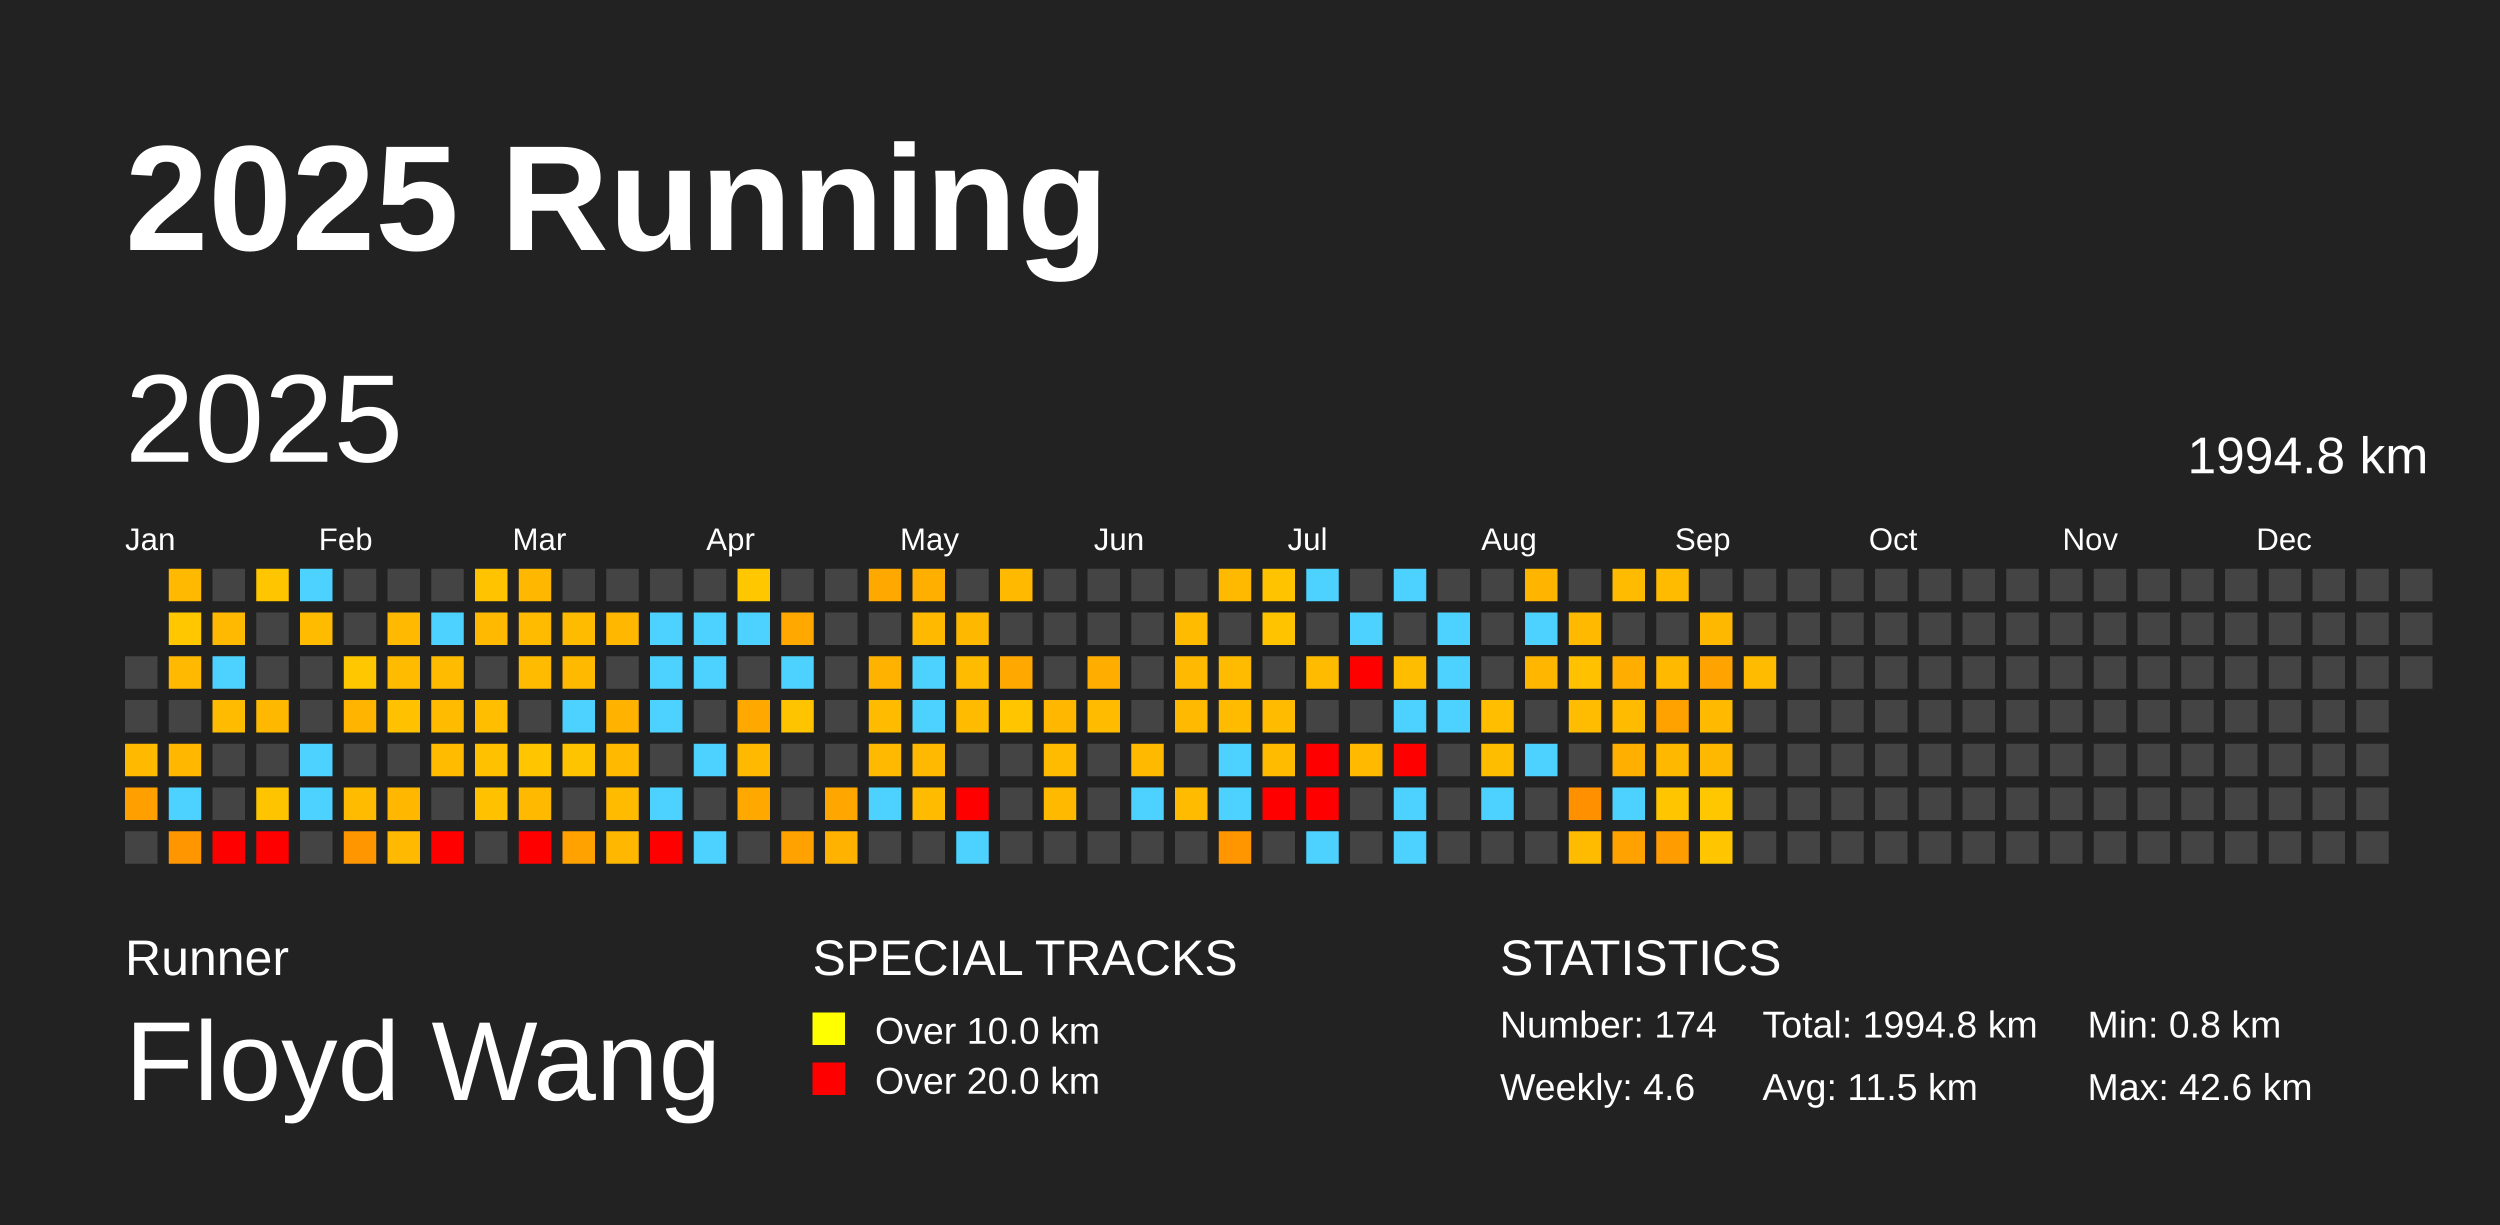
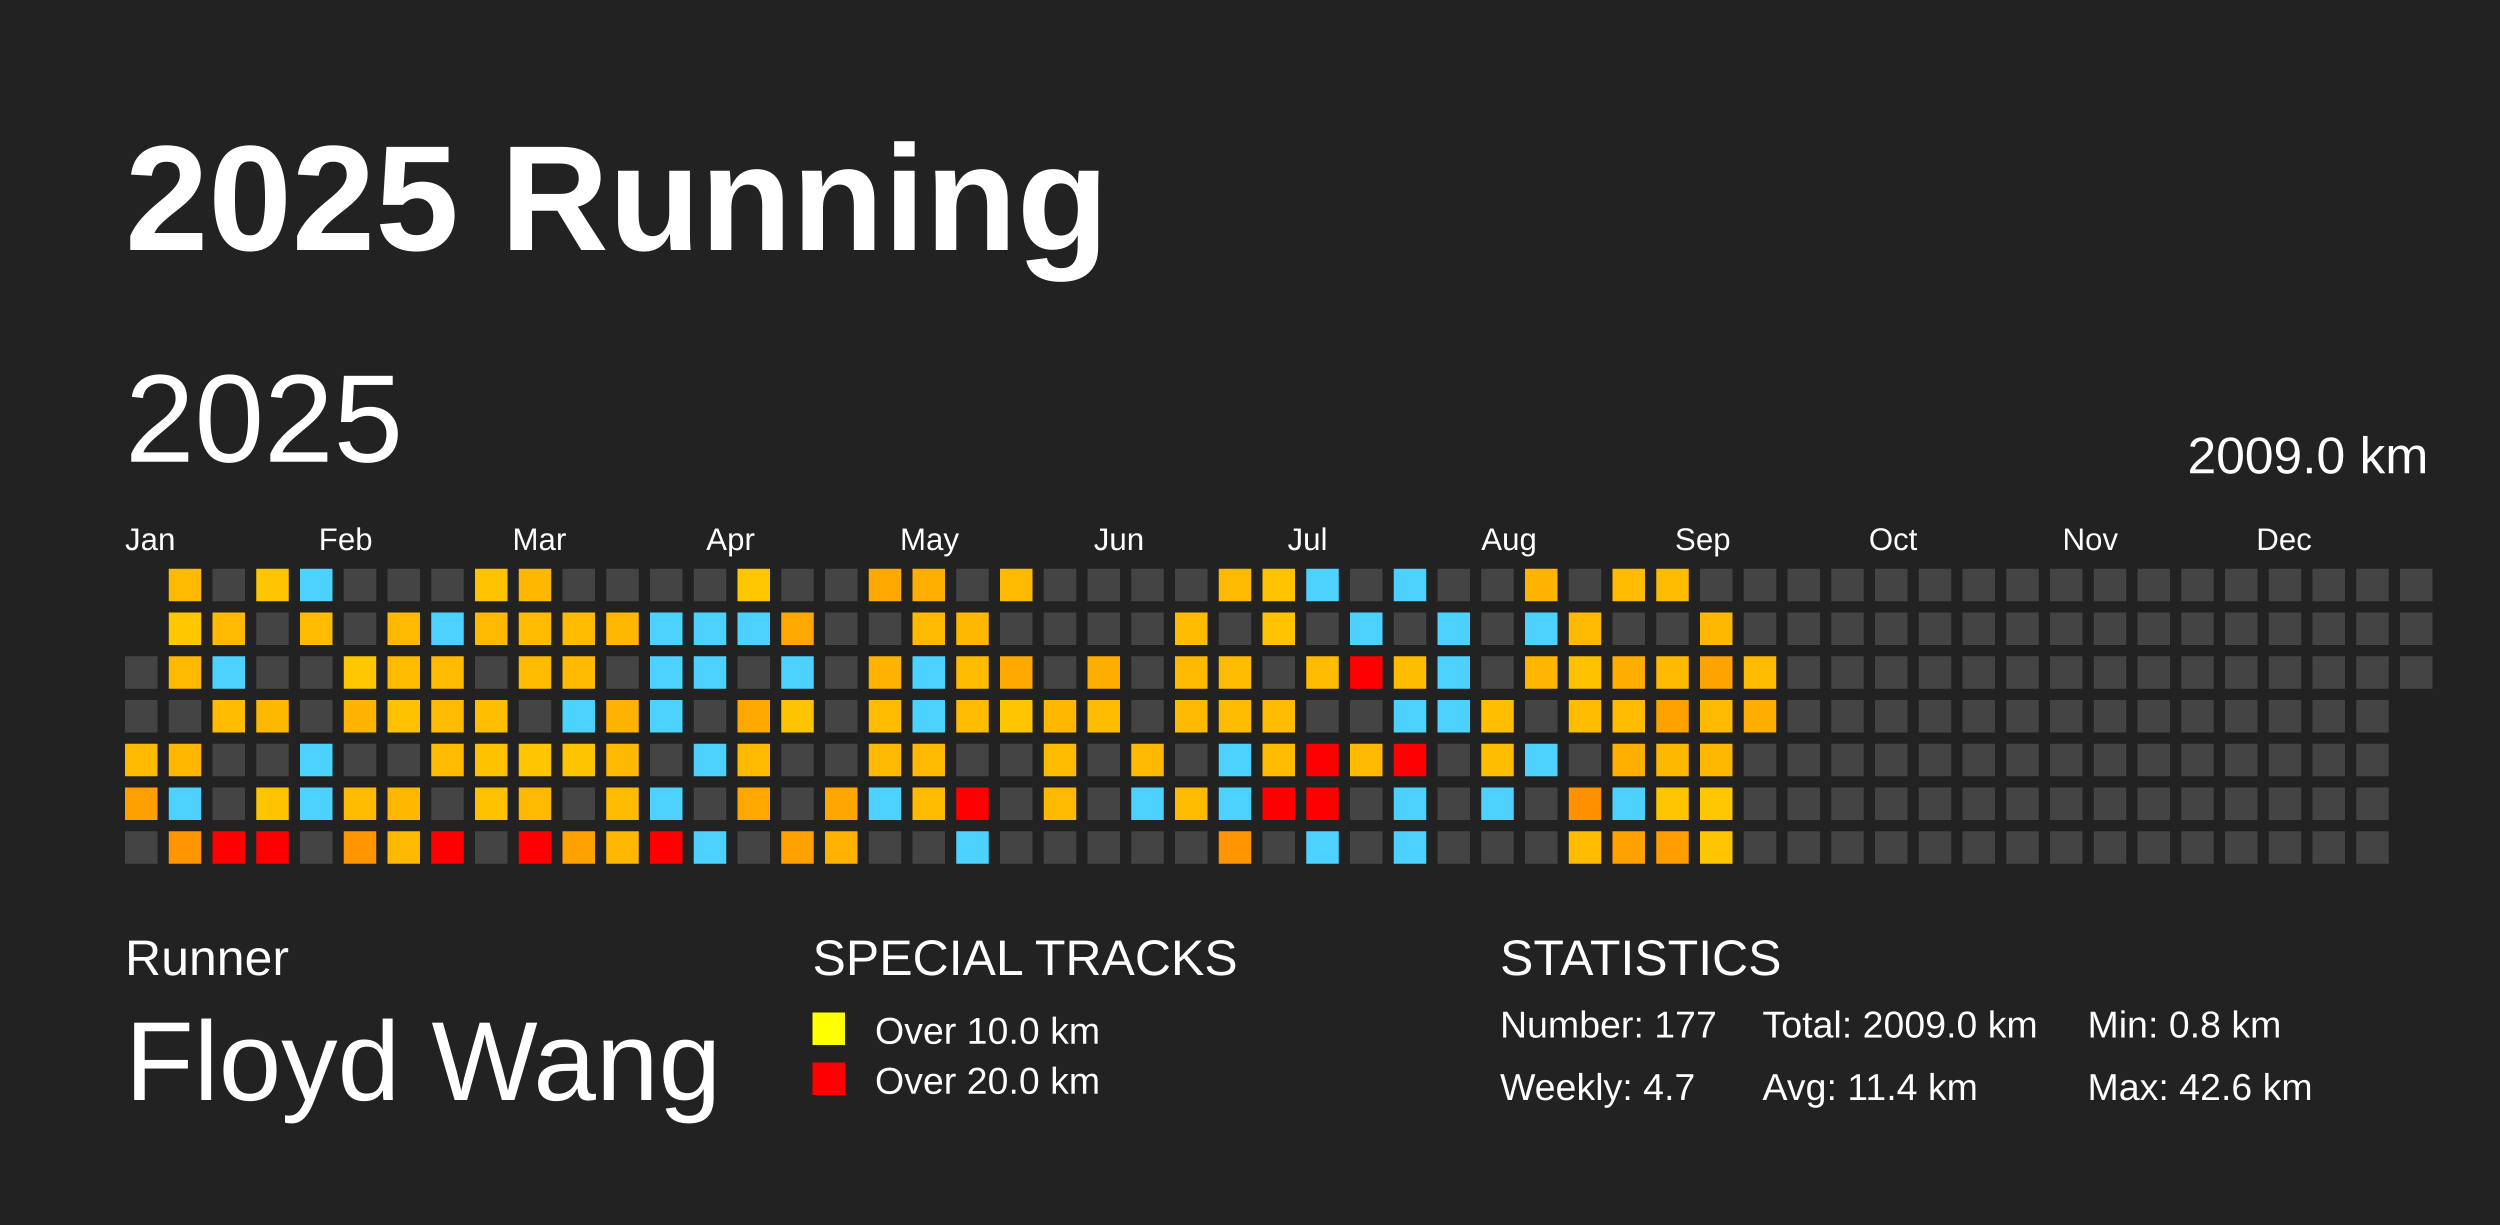
<svg xmlns="http://www.w3.org/2000/svg" baseProfile="full" height="98mm" version="1.1" viewBox="0,0,200,98" width="200mm">
  <defs />
  <rect fill="#222222" height="98" width="200" x="0" y="0" />
  <text fill="#FFFFFF" style="font-size:12px; font-family:Arial; font-weight:bold;" x="10" y="20">2025 Running</text>
  <text fill="#FFFFFF" style="font-size:4px; font-family:Arial" x="10" y="78">Runner</text>
  <text fill="#FFFFFF" style="font-size:9px; font-family:Arial" x="10" y="88">Floyd Wang</text>
  <text fill="#FFFFFF" style="font-size:4px; font-family:Arial" x="65" y="78">SPECIAL TRACKS</text>
  <rect fill="yellow" height="2.6" width="2.6" x="65" y="81" />
  <text fill="#FFFFFF" style="font-size:3px; font-family:Arial" x="70" y="83.5">Over 10.0 km</text>
  <rect fill="red" height="2.6" width="2.6" x="65" y="85" />
  <text fill="#FFFFFF" style="font-size:3px; font-family:Arial" x="70" y="87.5">Over 20.0 km</text>
  <text fill="#FFFFFF" style="font-size:4px; font-family:Arial" x="120" y="78">STATISTICS</text>
-   <text fill="#FFFFFF" style="font-size:3px; font-family:Arial" x="120" y="83">Number: 174</text>
-   <text fill="#FFFFFF" style="font-size:3px; font-family:Arial" x="120" y="88">Weekly: 4.6</text>
-   <text fill="#FFFFFF" style="font-size:3px; font-family:Arial" x="141" y="83">Total: 1994.8 km</text>
-   <text fill="#FFFFFF" style="font-size:3px; font-family:Arial" x="141" y="88">Avg: 11.5 km</text>
+   <text fill="#FFFFFF" style="font-size:3px; font-family:Arial" x="120" y="83">Number: 177</text>
+   <text fill="#FFFFFF" style="font-size:3px; font-family:Arial" x="120" y="88">Weekly: 4.7</text>
+   <text fill="#FFFFFF" style="font-size:3px; font-family:Arial" x="141" y="83">Total: 2009.0 km</text>
+   <text fill="#FFFFFF" style="font-size:3px; font-family:Arial" x="141" y="88">Avg: 11.4 km</text>
  <text fill="#FFFFFF" style="font-size:3px; font-family:Arial" x="167" y="83">Min: 0.8 km</text>
  <text fill="#FFFFFF" style="font-size:3px; font-family:Arial" x="167" y="88">Max: 42.6 km</text>
  <text dominant-baseline="hanging" fill="#FFFFFF" style="font-size:10.0px; font-family:Arial;" x="10" y="30">2025</text>
-   <text dominant-baseline="hanging" fill="#FFFFFF" style="font-size:4.125px; font-family:Arial;" x="175" y="35">1994.8 km</text>
+   <text dominant-baseline="hanging" fill="#FFFFFF" style="font-size:4.125px; font-family:Arial;" x="175" y="35">2009.0 km</text>
  <text fill="#FFFFFF" style="font-size:2.5px; font-family:Arial" x="10.0" y="44">Jan</text>
  <text fill="#FFFFFF" style="font-size:2.5px; font-family:Arial" x="25.5" y="44">Feb</text>
  <text fill="#FFFFFF" style="font-size:2.5px; font-family:Arial" x="41.0" y="44">Mar</text>
  <text fill="#FFFFFF" style="font-size:2.5px; font-family:Arial" x="56.5" y="44">Apr</text>
  <text fill="#FFFFFF" style="font-size:2.5px; font-family:Arial" x="72.0" y="44">May</text>
  <text fill="#FFFFFF" style="font-size:2.5px; font-family:Arial" x="87.5" y="44">Jun</text>
  <text fill="#FFFFFF" style="font-size:2.5px; font-family:Arial" x="103.0" y="44">Jul</text>
  <text fill="#FFFFFF" style="font-size:2.5px; font-family:Arial" x="118.5" y="44">Aug</text>
  <text fill="#FFFFFF" style="font-size:2.5px; font-family:Arial" x="134.0" y="44">Sep</text>
  <text fill="#FFFFFF" style="font-size:2.5px; font-family:Arial" x="149.5" y="44">Oct</text>
  <text fill="#FFFFFF" style="font-size:2.5px; font-family:Arial" x="165.0" y="44">Nov</text>
  <text fill="#FFFFFF" style="font-size:2.5px; font-family:Arial" x="180.5" y="44">Dec</text>
  <rect fill="#444444" height="2.6" width="2.6" x="10.0" y="52.5" />
  <rect fill="#444444" height="2.6" width="2.6" x="10.0" y="56.0" />
  <rect fill="#ffba00" height="2.6" width="2.6" x="10.0" y="59.5" />
  <rect fill="#ff9f00" height="2.6" width="2.6" x="10.0" y="63.0" />
  <rect fill="#444444" height="2.6" width="2.6" x="10.0" y="66.5" />
  <rect fill="#ffb900" height="2.6" width="2.6" x="13.5" y="45.5" />
  <rect fill="#ffc700" height="2.6" width="2.6" x="13.5" y="49.0" />
  <rect fill="#ffb900" height="2.6" width="2.6" x="13.5" y="52.5" />
  <rect fill="#444444" height="2.6" width="2.6" x="13.5" y="56.0" />
  <rect fill="#ffb700" height="2.6" width="2.6" x="13.5" y="59.5" />
  <rect fill="#4dd2ff" height="2.6" width="2.6" x="13.5" y="63.0" />
  <rect fill="#ff9600" height="2.6" width="2.6" x="13.5" y="66.5" />
  <rect fill="#444444" height="2.6" width="2.6" x="17.0" y="45.5" />
  <rect fill="#ffb900" height="2.6" width="2.6" x="17.0" y="49.0" />
  <rect fill="#4dd2ff" height="2.6" width="2.6" x="17.0" y="52.5" />
  <rect fill="#ffbb00" height="2.6" width="2.6" x="17.0" y="56.0" />
  <rect fill="#444444" height="2.6" width="2.6" x="17.0" y="59.5" />
  <rect fill="#444444" height="2.6" width="2.6" x="17.0" y="63.0" />
  <rect fill="red" height="2.6" width="2.6" x="17.0" y="66.5" />
  <rect fill="#ffc600" height="2.6" width="2.6" x="20.5" y="45.5" />
  <rect fill="#444444" height="2.6" width="2.6" x="20.5" y="49.0" />
  <rect fill="#444444" height="2.6" width="2.6" x="20.5" y="52.5" />
  <rect fill="#ffb800" height="2.6" width="2.6" x="20.5" y="56.0" />
  <rect fill="#444444" height="2.6" width="2.6" x="20.5" y="59.5" />
  <rect fill="#ffc400" height="2.6" width="2.6" x="20.5" y="63.0" />
  <rect fill="red" height="2.6" width="2.6" x="20.5" y="66.5" />
  <rect fill="#4dd2ff" height="2.6" width="2.6" x="24.0" y="45.5" />
  <rect fill="#ffbb00" height="2.6" width="2.6" x="24.0" y="49.0" />
  <rect fill="#444444" height="2.6" width="2.6" x="24.0" y="52.5" />
  <rect fill="#444444" height="2.6" width="2.6" x="24.0" y="56.0" />
  <rect fill="#4dd2ff" height="2.6" width="2.6" x="24.0" y="59.5" />
  <rect fill="#4dd2ff" height="2.6" width="2.6" x="24.0" y="63.0" />
  <rect fill="#444444" height="2.6" width="2.6" x="24.0" y="66.5" />
  <rect fill="#444444" height="2.6" width="2.6" x="27.5" y="45.5" />
  <rect fill="#444444" height="2.6" width="2.6" x="27.5" y="49.0" />
  <rect fill="#ffc700" height="2.6" width="2.6" x="27.5" y="52.5" />
  <rect fill="#ffb400" height="2.6" width="2.6" x="27.5" y="56.0" />
  <rect fill="#444444" height="2.6" width="2.6" x="27.5" y="59.5" />
  <rect fill="#ffbb00" height="2.6" width="2.6" x="27.5" y="63.0" />
  <rect fill="#ff9600" height="2.6" width="2.6" x="27.5" y="66.5" />
  <rect fill="#444444" height="2.6" width="2.6" x="31.0" y="45.5" />
  <rect fill="#ffb900" height="2.6" width="2.6" x="31.0" y="49.0" />
  <rect fill="#ffbb00" height="2.6" width="2.6" x="31.0" y="52.5" />
  <rect fill="#ffc100" height="2.6" width="2.6" x="31.0" y="56.0" />
  <rect fill="#444444" height="2.6" width="2.6" x="31.0" y="59.5" />
  <rect fill="#ffb700" height="2.6" width="2.6" x="31.0" y="63.0" />
  <rect fill="#ffb900" height="2.6" width="2.6" x="31.0" y="66.5" />
  <rect fill="#444444" height="2.6" width="2.6" x="34.5" y="45.5" />
  <rect fill="#4dd2ff" height="2.6" width="2.6" x="34.5" y="49.0" />
  <rect fill="#ffbb00" height="2.6" width="2.6" x="34.5" y="52.5" />
  <rect fill="#ffbb00" height="2.6" width="2.6" x="34.5" y="56.0" />
  <rect fill="#ffbb00" height="2.6" width="2.6" x="34.5" y="59.5" />
  <rect fill="#444444" height="2.6" width="2.6" x="34.5" y="63.0" />
  <rect fill="red" height="2.6" width="2.6" x="34.5" y="66.5" />
  <rect fill="#ffc300" height="2.6" width="2.6" x="38.0" y="45.5" />
  <rect fill="#ffb900" height="2.6" width="2.6" x="38.0" y="49.0" />
  <rect fill="#444444" height="2.6" width="2.6" x="38.0" y="52.5" />
  <rect fill="#ffbe00" height="2.6" width="2.6" x="38.0" y="56.0" />
  <rect fill="#ffc100" height="2.6" width="2.6" x="38.0" y="59.5" />
  <rect fill="#ffc100" height="2.6" width="2.6" x="38.0" y="63.0" />
  <rect fill="#444444" height="2.6" width="2.6" x="38.0" y="66.5" />
  <rect fill="#ffb700" height="2.6" width="2.6" x="41.5" y="45.5" />
  <rect fill="#ffbb00" height="2.6" width="2.6" x="41.5" y="49.0" />
  <rect fill="#ffbb00" height="2.6" width="2.6" x="41.5" y="52.5" />
  <rect fill="#444444" height="2.6" width="2.6" x="41.5" y="56.0" />
  <rect fill="#ffc600" height="2.6" width="2.6" x="41.5" y="59.5" />
  <rect fill="#ffba00" height="2.6" width="2.6" x="41.5" y="63.0" />
  <rect fill="red" height="2.6" width="2.6" x="41.5" y="66.5" />
  <rect fill="#444444" height="2.6" width="2.6" x="45.0" y="45.5" />
  <rect fill="#ffbb00" height="2.6" width="2.6" x="45.0" y="49.0" />
  <rect fill="#ffba00" height="2.6" width="2.6" x="45.0" y="52.5" />
  <rect fill="#4dd2ff" height="2.6" width="2.6" x="45.0" y="56.0" />
  <rect fill="#ffc400" height="2.6" width="2.6" x="45.0" y="59.5" />
  <rect fill="#444444" height="2.6" width="2.6" x="45.0" y="63.0" />
  <rect fill="#ffa200" height="2.6" width="2.6" x="45.0" y="66.5" />
  <rect fill="#444444" height="2.6" width="2.6" x="48.5" y="45.5" />
  <rect fill="#ffb700" height="2.6" width="2.6" x="48.5" y="49.0" />
  <rect fill="#444444" height="2.6" width="2.6" x="48.5" y="52.5" />
  <rect fill="#ffb200" height="2.6" width="2.6" x="48.5" y="56.0" />
  <rect fill="#ffba00" height="2.6" width="2.6" x="48.5" y="59.5" />
  <rect fill="#ffbb00" height="2.6" width="2.6" x="48.5" y="63.0" />
  <rect fill="#ffb700" height="2.6" width="2.6" x="48.5" y="66.5" />
  <rect fill="#444444" height="2.6" width="2.6" x="52.0" y="45.5" />
  <rect fill="#4dd2ff" height="2.6" width="2.6" x="52.0" y="49.0" />
  <rect fill="#4dd2ff" height="2.6" width="2.6" x="52.0" y="52.5" />
  <rect fill="#4dd2ff" height="2.6" width="2.6" x="52.0" y="56.0" />
  <rect fill="#444444" height="2.6" width="2.6" x="52.0" y="59.5" />
  <rect fill="#4dd2ff" height="2.6" width="2.6" x="52.0" y="63.0" />
  <rect fill="red" height="2.6" width="2.6" x="52.0" y="66.5" />
  <rect fill="#444444" height="2.6" width="2.6" x="55.5" y="45.5" />
  <rect fill="#4dd2ff" height="2.6" width="2.6" x="55.5" y="49.0" />
  <rect fill="#4dd2ff" height="2.6" width="2.6" x="55.5" y="52.5" />
  <rect fill="#444444" height="2.6" width="2.6" x="55.5" y="56.0" />
  <rect fill="#4dd2ff" height="2.6" width="2.6" x="55.5" y="59.5" />
  <rect fill="#444444" height="2.6" width="2.6" x="55.5" y="63.0" />
  <rect fill="#4dd2ff" height="2.6" width="2.6" x="55.5" y="66.5" />
  <rect fill="#ffc700" height="2.6" width="2.6" x="59.0" y="45.5" />
  <rect fill="#4dd2ff" height="2.6" width="2.6" x="59.0" y="49.0" />
  <rect fill="#444444" height="2.6" width="2.6" x="59.0" y="52.5" />
  <rect fill="#ffa900" height="2.6" width="2.6" x="59.0" y="56.0" />
  <rect fill="#ffb900" height="2.6" width="2.6" x="59.0" y="59.5" />
  <rect fill="#ffa900" height="2.6" width="2.6" x="59.0" y="63.0" />
  <rect fill="#444444" height="2.6" width="2.6" x="59.0" y="66.5" />
  <rect fill="#444444" height="2.6" width="2.6" x="62.5" y="45.5" />
  <rect fill="#ffa900" height="2.6" width="2.6" x="62.5" y="49.0" />
  <rect fill="#4dd2ff" height="2.6" width="2.6" x="62.5" y="52.5" />
  <rect fill="#ffc400" height="2.6" width="2.6" x="62.5" y="56.0" />
  <rect fill="#444444" height="2.6" width="2.6" x="62.5" y="59.5" />
  <rect fill="#444444" height="2.6" width="2.6" x="62.5" y="63.0" />
  <rect fill="#ffa200" height="2.6" width="2.6" x="62.5" y="66.5" />
  <rect fill="#444444" height="2.6" width="2.6" x="66.0" y="45.5" />
  <rect fill="#444444" height="2.6" width="2.6" x="66.0" y="49.0" />
  <rect fill="#444444" height="2.6" width="2.6" x="66.0" y="52.5" />
  <rect fill="#444444" height="2.6" width="2.6" x="66.0" y="56.0" />
  <rect fill="#444444" height="2.6" width="2.6" x="66.0" y="59.5" />
  <rect fill="#ffa700" height="2.6" width="2.6" x="66.0" y="63.0" />
  <rect fill="#ffb300" height="2.6" width="2.6" x="66.0" y="66.5" />
  <rect fill="#ffa900" height="2.6" width="2.6" x="69.5" y="45.5" />
  <rect fill="#444444" height="2.6" width="2.6" x="69.5" y="49.0" />
  <rect fill="#ffb200" height="2.6" width="2.6" x="69.5" y="52.5" />
  <rect fill="#ffbb00" height="2.6" width="2.6" x="69.5" y="56.0" />
  <rect fill="#ffb900" height="2.6" width="2.6" x="69.5" y="59.5" />
  <rect fill="#4dd2ff" height="2.6" width="2.6" x="69.5" y="63.0" />
  <rect fill="#444444" height="2.6" width="2.6" x="69.5" y="66.5" />
  <rect fill="#ffaf00" height="2.6" width="2.6" x="73.0" y="45.5" />
  <rect fill="#ffba00" height="2.6" width="2.6" x="73.0" y="49.0" />
  <rect fill="#4dd2ff" height="2.6" width="2.6" x="73.0" y="52.5" />
  <rect fill="#4dd2ff" height="2.6" width="2.6" x="73.0" y="56.0" />
  <rect fill="#ffb900" height="2.6" width="2.6" x="73.0" y="59.5" />
  <rect fill="#ffbb00" height="2.6" width="2.6" x="73.0" y="63.0" />
  <rect fill="#444444" height="2.6" width="2.6" x="73.0" y="66.5" />
  <rect fill="#444444" height="2.6" width="2.6" x="76.5" y="45.5" />
  <rect fill="#ffb800" height="2.6" width="2.6" x="76.5" y="49.0" />
  <rect fill="#ffbb00" height="2.6" width="2.6" x="76.5" y="52.5" />
  <rect fill="#ffbb00" height="2.6" width="2.6" x="76.5" y="56.0" />
  <rect fill="#444444" height="2.6" width="2.6" x="76.5" y="59.5" />
  <rect fill="red" height="2.6" width="2.6" x="76.5" y="63.0" />
  <rect fill="#4dd2ff" height="2.6" width="2.6" x="76.5" y="66.5" />
  <rect fill="#ffba00" height="2.6" width="2.6" x="80.0" y="45.5" />
  <rect fill="#444444" height="2.6" width="2.6" x="80.0" y="49.0" />
  <rect fill="#ffa800" height="2.6" width="2.6" x="80.0" y="52.5" />
  <rect fill="#ffc600" height="2.6" width="2.6" x="80.0" y="56.0" />
  <rect fill="#444444" height="2.6" width="2.6" x="80.0" y="59.5" />
  <rect fill="#444444" height="2.6" width="2.6" x="80.0" y="63.0" />
  <rect fill="#444444" height="2.6" width="2.6" x="80.0" y="66.5" />
  <rect fill="#444444" height="2.6" width="2.6" x="83.5" y="45.5" />
  <rect fill="#444444" height="2.6" width="2.6" x="83.5" y="49.0" />
  <rect fill="#444444" height="2.6" width="2.6" x="83.5" y="52.5" />
  <rect fill="#ffb700" height="2.6" width="2.6" x="83.5" y="56.0" />
  <rect fill="#ffbb00" height="2.6" width="2.6" x="83.5" y="59.5" />
  <rect fill="#ffba00" height="2.6" width="2.6" x="83.5" y="63.0" />
  <rect fill="#444444" height="2.6" width="2.6" x="83.5" y="66.5" />
  <rect fill="#444444" height="2.6" width="2.6" x="87.0" y="45.5" />
  <rect fill="#444444" height="2.6" width="2.6" x="87.0" y="49.0" />
  <rect fill="#ffae00" height="2.6" width="2.6" x="87.0" y="52.5" />
  <rect fill="#ffbb00" height="2.6" width="2.6" x="87.0" y="56.0" />
  <rect fill="#444444" height="2.6" width="2.6" x="87.0" y="59.5" />
  <rect fill="#444444" height="2.6" width="2.6" x="87.0" y="63.0" />
  <rect fill="#444444" height="2.6" width="2.6" x="87.0" y="66.5" />
  <rect fill="#444444" height="2.6" width="2.6" x="90.5" y="45.5" />
  <rect fill="#444444" height="2.6" width="2.6" x="90.5" y="49.0" />
  <rect fill="#444444" height="2.6" width="2.6" x="90.5" y="52.5" />
  <rect fill="#444444" height="2.6" width="2.6" x="90.5" y="56.0" />
  <rect fill="#ffba00" height="2.6" width="2.6" x="90.5" y="59.5" />
  <rect fill="#4dd2ff" height="2.6" width="2.6" x="90.5" y="63.0" />
  <rect fill="#444444" height="2.6" width="2.6" x="90.5" y="66.5" />
  <rect fill="#444444" height="2.6" width="2.6" x="94.0" y="45.5" />
  <rect fill="#ffbb00" height="2.6" width="2.6" x="94.0" y="49.0" />
  <rect fill="#ffb900" height="2.6" width="2.6" x="94.0" y="52.5" />
  <rect fill="#ffb900" height="2.6" width="2.6" x="94.0" y="56.0" />
  <rect fill="#444444" height="2.6" width="2.6" x="94.0" y="59.5" />
  <rect fill="#ffbb00" height="2.6" width="2.6" x="94.0" y="63.0" />
  <rect fill="#444444" height="2.6" width="2.6" x="94.0" y="66.5" />
  <rect fill="#ffba00" height="2.6" width="2.6" x="97.5" y="45.5" />
  <rect fill="#444444" height="2.6" width="2.6" x="97.5" y="49.0" />
  <rect fill="#ffbb00" height="2.6" width="2.6" x="97.5" y="52.5" />
  <rect fill="#ffbb00" height="2.6" width="2.6" x="97.5" y="56.0" />
  <rect fill="#4dd2ff" height="2.6" width="2.6" x="97.5" y="59.5" />
  <rect fill="#4dd2ff" height="2.6" width="2.6" x="97.5" y="63.0" />
  <rect fill="#ff9600" height="2.6" width="2.6" x="97.5" y="66.5" />
  <rect fill="#ffc300" height="2.6" width="2.6" x="101.0" y="45.5" />
  <rect fill="#ffc300" height="2.6" width="2.6" x="101.0" y="49.0" />
  <rect fill="#444444" height="2.6" width="2.6" x="101.0" y="52.5" />
  <rect fill="#ffbb00" height="2.6" width="2.6" x="101.0" y="56.0" />
  <rect fill="#ffbb00" height="2.6" width="2.6" x="101.0" y="59.5" />
  <rect fill="red" height="2.6" width="2.6" x="101.0" y="63.0" />
  <rect fill="#444444" height="2.6" width="2.6" x="101.0" y="66.5" />
  <rect fill="#4dd2ff" height="2.6" width="2.6" x="104.5" y="45.5" />
  <rect fill="#444444" height="2.6" width="2.6" x="104.5" y="49.0" />
  <rect fill="#ffbb00" height="2.6" width="2.6" x="104.5" y="52.5" />
  <rect fill="#444444" height="2.6" width="2.6" x="104.5" y="56.0" />
  <rect fill="red" height="2.6" width="2.6" x="104.5" y="59.5" />
  <rect fill="red" height="2.6" width="2.6" x="104.5" y="63.0" />
  <rect fill="#4dd2ff" height="2.6" width="2.6" x="104.5" y="66.5" />
  <rect fill="#444444" height="2.6" width="2.6" x="108.0" y="45.5" />
  <rect fill="#4dd2ff" height="2.6" width="2.6" x="108.0" y="49.0" />
  <rect fill="red" height="2.6" width="2.6" x="108.0" y="52.5" />
  <rect fill="#444444" height="2.6" width="2.6" x="108.0" y="56.0" />
  <rect fill="#ffba00" height="2.6" width="2.6" x="108.0" y="59.5" />
  <rect fill="#444444" height="2.6" width="2.6" x="108.0" y="63.0" />
  <rect fill="#444444" height="2.6" width="2.6" x="108.0" y="66.5" />
  <rect fill="#4dd2ff" height="2.6" width="2.6" x="111.5" y="45.5" />
  <rect fill="#444444" height="2.6" width="2.6" x="111.5" y="49.0" />
  <rect fill="#ffbd00" height="2.6" width="2.6" x="111.5" y="52.5" />
  <rect fill="#4dd2ff" height="2.6" width="2.6" x="111.5" y="56.0" />
  <rect fill="red" height="2.6" width="2.6" x="111.5" y="59.5" />
  <rect fill="#4dd2ff" height="2.6" width="2.6" x="111.5" y="63.0" />
  <rect fill="#4dd2ff" height="2.6" width="2.6" x="111.5" y="66.5" />
  <rect fill="#444444" height="2.6" width="2.6" x="115.0" y="45.5" />
  <rect fill="#4dd2ff" height="2.6" width="2.6" x="115.0" y="49.0" />
  <rect fill="#4dd2ff" height="2.6" width="2.6" x="115.0" y="52.5" />
  <rect fill="#4dd2ff" height="2.6" width="2.6" x="115.0" y="56.0" />
  <rect fill="#444444" height="2.6" width="2.6" x="115.0" y="59.5" />
  <rect fill="#444444" height="2.6" width="2.6" x="115.0" y="63.0" />
  <rect fill="#444444" height="2.6" width="2.6" x="115.0" y="66.5" />
  <rect fill="#444444" height="2.6" width="2.6" x="118.5" y="45.5" />
  <rect fill="#444444" height="2.6" width="2.6" x="118.5" y="49.0" />
  <rect fill="#444444" height="2.6" width="2.6" x="118.5" y="52.5" />
  <rect fill="#ffbf00" height="2.6" width="2.6" x="118.5" y="56.0" />
  <rect fill="#ffbd00" height="2.6" width="2.6" x="118.5" y="59.5" />
  <rect fill="#4dd2ff" height="2.6" width="2.6" x="118.5" y="63.0" />
  <rect fill="#444444" height="2.6" width="2.6" x="118.5" y="66.5" />
  <rect fill="#ffb500" height="2.6" width="2.6" x="122.0" y="45.5" />
  <rect fill="#4dd2ff" height="2.6" width="2.6" x="122.0" y="49.0" />
  <rect fill="#ffb600" height="2.6" width="2.6" x="122.0" y="52.5" />
  <rect fill="#444444" height="2.6" width="2.6" x="122.0" y="56.0" />
  <rect fill="#4dd2ff" height="2.6" width="2.6" x="122.0" y="59.5" />
  <rect fill="#444444" height="2.6" width="2.6" x="122.0" y="63.0" />
  <rect fill="#444444" height="2.6" width="2.6" x="122.0" y="66.5" />
  <rect fill="#444444" height="2.6" width="2.6" x="125.5" y="45.5" />
  <rect fill="#ffba00" height="2.6" width="2.6" x="125.5" y="49.0" />
  <rect fill="#ffc100" height="2.6" width="2.6" x="125.5" y="52.5" />
  <rect fill="#ffbc00" height="2.6" width="2.6" x="125.5" y="56.0" />
  <rect fill="#444444" height="2.6" width="2.6" x="125.5" y="59.5" />
  <rect fill="#ff9000" height="2.6" width="2.6" x="125.5" y="63.0" />
  <rect fill="#ffbb00" height="2.6" width="2.6" x="125.5" y="66.5" />
  <rect fill="#ffbb00" height="2.6" width="2.6" x="129.0" y="45.5" />
  <rect fill="#444444" height="2.6" width="2.6" x="129.0" y="49.0" />
  <rect fill="#ffae00" height="2.6" width="2.6" x="129.0" y="52.5" />
  <rect fill="#ffbb00" height="2.6" width="2.6" x="129.0" y="56.0" />
  <rect fill="#ffaf00" height="2.6" width="2.6" x="129.0" y="59.5" />
  <rect fill="#4dd2ff" height="2.6" width="2.6" x="129.0" y="63.0" />
  <rect fill="#ffa200" height="2.6" width="2.6" x="129.0" y="66.5" />
  <rect fill="#ffbb00" height="2.6" width="2.6" x="132.5" y="45.5" />
  <rect fill="#444444" height="2.6" width="2.6" x="132.5" y="49.0" />
  <rect fill="#ffba00" height="2.6" width="2.6" x="132.5" y="52.5" />
  <rect fill="#ffa200" height="2.6" width="2.6" x="132.5" y="56.0" />
  <rect fill="#ffb800" height="2.6" width="2.6" x="132.5" y="59.5" />
  <rect fill="#ffc600" height="2.6" width="2.6" x="132.5" y="63.0" />
  <rect fill="#ff9c00" height="2.6" width="2.6" x="132.5" y="66.5" />
  <rect fill="#444444" height="2.6" width="2.6" x="136.0" y="45.5" />
  <rect fill="#ffb800" height="2.6" width="2.6" x="136.0" y="49.0" />
  <rect fill="#ffa300" height="2.6" width="2.6" x="136.0" y="52.5" />
  <rect fill="#ffba00" height="2.6" width="2.6" x="136.0" y="56.0" />
  <rect fill="#ffb800" height="2.6" width="2.6" x="136.0" y="59.5" />
  <rect fill="#ffc700" height="2.6" width="2.6" x="136.0" y="63.0" />
  <rect fill="#ffc600" height="2.6" width="2.6" x="136.0" y="66.5" />
  <rect fill="#444444" height="2.6" width="2.6" x="139.5" y="45.5" />
  <rect fill="#444444" height="2.6" width="2.6" x="139.5" y="49.0" />
  <rect fill="#ffbb00" height="2.6" width="2.6" x="139.5" y="52.5" />
-   <rect fill="#444444" height="2.6" width="2.6" x="139.5" y="56.0" />
+   <rect fill="#ffae00" height="2.6" width="2.6" x="139.5" y="56.0" />
  <rect fill="#444444" height="2.6" width="2.6" x="139.5" y="59.5" />
  <rect fill="#444444" height="2.6" width="2.6" x="139.5" y="63.0" />
  <rect fill="#444444" height="2.6" width="2.6" x="139.5" y="66.5" />
  <rect fill="#444444" height="2.6" width="2.6" x="143.0" y="45.5" />
  <rect fill="#444444" height="2.6" width="2.6" x="143.0" y="49.0" />
  <rect fill="#444444" height="2.6" width="2.6" x="143.0" y="52.5" />
  <rect fill="#444444" height="2.6" width="2.6" x="143.0" y="56.0" />
  <rect fill="#444444" height="2.6" width="2.6" x="143.0" y="59.5" />
  <rect fill="#444444" height="2.6" width="2.6" x="143.0" y="63.0" />
  <rect fill="#444444" height="2.6" width="2.6" x="143.0" y="66.5" />
  <rect fill="#444444" height="2.6" width="2.6" x="146.5" y="45.5" />
  <rect fill="#444444" height="2.6" width="2.6" x="146.5" y="49.0" />
  <rect fill="#444444" height="2.6" width="2.6" x="146.5" y="52.5" />
  <rect fill="#444444" height="2.6" width="2.6" x="146.5" y="56.0" />
  <rect fill="#444444" height="2.6" width="2.6" x="146.5" y="59.5" />
  <rect fill="#444444" height="2.6" width="2.6" x="146.5" y="63.0" />
  <rect fill="#444444" height="2.6" width="2.6" x="146.5" y="66.5" />
  <rect fill="#444444" height="2.6" width="2.6" x="150.0" y="45.5" />
  <rect fill="#444444" height="2.6" width="2.6" x="150.0" y="49.0" />
  <rect fill="#444444" height="2.6" width="2.6" x="150.0" y="52.5" />
  <rect fill="#444444" height="2.6" width="2.6" x="150.0" y="56.0" />
  <rect fill="#444444" height="2.6" width="2.6" x="150.0" y="59.5" />
  <rect fill="#444444" height="2.6" width="2.6" x="150.0" y="63.0" />
  <rect fill="#444444" height="2.6" width="2.6" x="150.0" y="66.5" />
  <rect fill="#444444" height="2.6" width="2.6" x="153.5" y="45.5" />
  <rect fill="#444444" height="2.6" width="2.6" x="153.5" y="49.0" />
  <rect fill="#444444" height="2.6" width="2.6" x="153.5" y="52.5" />
  <rect fill="#444444" height="2.6" width="2.6" x="153.5" y="56.0" />
  <rect fill="#444444" height="2.6" width="2.6" x="153.5" y="59.5" />
  <rect fill="#444444" height="2.6" width="2.6" x="153.5" y="63.0" />
  <rect fill="#444444" height="2.6" width="2.6" x="153.5" y="66.5" />
  <rect fill="#444444" height="2.6" width="2.6" x="157.0" y="45.5" />
  <rect fill="#444444" height="2.6" width="2.6" x="157.0" y="49.0" />
  <rect fill="#444444" height="2.6" width="2.6" x="157.0" y="52.5" />
  <rect fill="#444444" height="2.6" width="2.6" x="157.0" y="56.0" />
  <rect fill="#444444" height="2.6" width="2.6" x="157.0" y="59.5" />
  <rect fill="#444444" height="2.6" width="2.6" x="157.0" y="63.0" />
  <rect fill="#444444" height="2.6" width="2.6" x="157.0" y="66.5" />
  <rect fill="#444444" height="2.6" width="2.6" x="160.5" y="45.5" />
  <rect fill="#444444" height="2.6" width="2.6" x="160.5" y="49.0" />
  <rect fill="#444444" height="2.6" width="2.6" x="160.5" y="52.5" />
  <rect fill="#444444" height="2.6" width="2.6" x="160.5" y="56.0" />
  <rect fill="#444444" height="2.6" width="2.6" x="160.5" y="59.5" />
  <rect fill="#444444" height="2.6" width="2.6" x="160.5" y="63.0" />
  <rect fill="#444444" height="2.6" width="2.6" x="160.5" y="66.5" />
  <rect fill="#444444" height="2.6" width="2.6" x="164.0" y="45.5" />
  <rect fill="#444444" height="2.6" width="2.6" x="164.0" y="49.0" />
  <rect fill="#444444" height="2.6" width="2.6" x="164.0" y="52.5" />
  <rect fill="#444444" height="2.6" width="2.6" x="164.0" y="56.0" />
  <rect fill="#444444" height="2.6" width="2.6" x="164.0" y="59.5" />
  <rect fill="#444444" height="2.6" width="2.6" x="164.0" y="63.0" />
  <rect fill="#444444" height="2.6" width="2.6" x="164.0" y="66.5" />
  <rect fill="#444444" height="2.6" width="2.6" x="167.5" y="45.5" />
  <rect fill="#444444" height="2.6" width="2.6" x="167.5" y="49.0" />
  <rect fill="#444444" height="2.6" width="2.6" x="167.5" y="52.5" />
  <rect fill="#444444" height="2.6" width="2.6" x="167.5" y="56.0" />
  <rect fill="#444444" height="2.6" width="2.6" x="167.5" y="59.5" />
  <rect fill="#444444" height="2.6" width="2.6" x="167.5" y="63.0" />
  <rect fill="#444444" height="2.6" width="2.6" x="167.5" y="66.5" />
  <rect fill="#444444" height="2.6" width="2.6" x="171.0" y="45.5" />
  <rect fill="#444444" height="2.6" width="2.6" x="171.0" y="49.0" />
  <rect fill="#444444" height="2.6" width="2.6" x="171.0" y="52.5" />
  <rect fill="#444444" height="2.6" width="2.6" x="171.0" y="56.0" />
  <rect fill="#444444" height="2.6" width="2.6" x="171.0" y="59.5" />
  <rect fill="#444444" height="2.6" width="2.6" x="171.0" y="63.0" />
  <rect fill="#444444" height="2.6" width="2.6" x="171.0" y="66.5" />
  <rect fill="#444444" height="2.6" width="2.6" x="174.5" y="45.5" />
  <rect fill="#444444" height="2.6" width="2.6" x="174.5" y="49.0" />
  <rect fill="#444444" height="2.6" width="2.6" x="174.5" y="52.5" />
  <rect fill="#444444" height="2.6" width="2.6" x="174.5" y="56.0" />
  <rect fill="#444444" height="2.6" width="2.6" x="174.5" y="59.5" />
  <rect fill="#444444" height="2.6" width="2.6" x="174.5" y="63.0" />
  <rect fill="#444444" height="2.6" width="2.6" x="174.5" y="66.5" />
  <rect fill="#444444" height="2.6" width="2.6" x="178.0" y="45.5" />
  <rect fill="#444444" height="2.6" width="2.6" x="178.0" y="49.0" />
  <rect fill="#444444" height="2.6" width="2.6" x="178.0" y="52.5" />
  <rect fill="#444444" height="2.6" width="2.6" x="178.0" y="56.0" />
  <rect fill="#444444" height="2.6" width="2.6" x="178.0" y="59.5" />
  <rect fill="#444444" height="2.6" width="2.6" x="178.0" y="63.0" />
  <rect fill="#444444" height="2.6" width="2.6" x="178.0" y="66.5" />
  <rect fill="#444444" height="2.6" width="2.6" x="181.5" y="45.5" />
  <rect fill="#444444" height="2.6" width="2.6" x="181.5" y="49.0" />
  <rect fill="#444444" height="2.6" width="2.6" x="181.5" y="52.5" />
  <rect fill="#444444" height="2.6" width="2.6" x="181.5" y="56.0" />
  <rect fill="#444444" height="2.6" width="2.6" x="181.5" y="59.5" />
  <rect fill="#444444" height="2.6" width="2.6" x="181.5" y="63.0" />
  <rect fill="#444444" height="2.6" width="2.6" x="181.5" y="66.5" />
  <rect fill="#444444" height="2.6" width="2.6" x="185.0" y="45.5" />
  <rect fill="#444444" height="2.6" width="2.6" x="185.0" y="49.0" />
  <rect fill="#444444" height="2.6" width="2.6" x="185.0" y="52.5" />
  <rect fill="#444444" height="2.6" width="2.6" x="185.0" y="56.0" />
  <rect fill="#444444" height="2.6" width="2.6" x="185.0" y="59.5" />
  <rect fill="#444444" height="2.6" width="2.6" x="185.0" y="63.0" />
  <rect fill="#444444" height="2.6" width="2.6" x="185.0" y="66.5" />
  <rect fill="#444444" height="2.6" width="2.6" x="188.5" y="45.5" />
  <rect fill="#444444" height="2.6" width="2.6" x="188.5" y="49.0" />
  <rect fill="#444444" height="2.6" width="2.6" x="188.5" y="52.5" />
  <rect fill="#444444" height="2.6" width="2.6" x="188.5" y="56.0" />
  <rect fill="#444444" height="2.6" width="2.6" x="188.5" y="59.5" />
  <rect fill="#444444" height="2.6" width="2.6" x="188.5" y="63.0" />
  <rect fill="#444444" height="2.6" width="2.6" x="188.5" y="66.5" />
  <rect fill="#444444" height="2.6" width="2.6" x="192.0" y="45.5" />
  <rect fill="#444444" height="2.6" width="2.6" x="192.0" y="49.0" />
  <rect fill="#444444" height="2.6" width="2.6" x="192.0" y="52.5" />
</svg>
